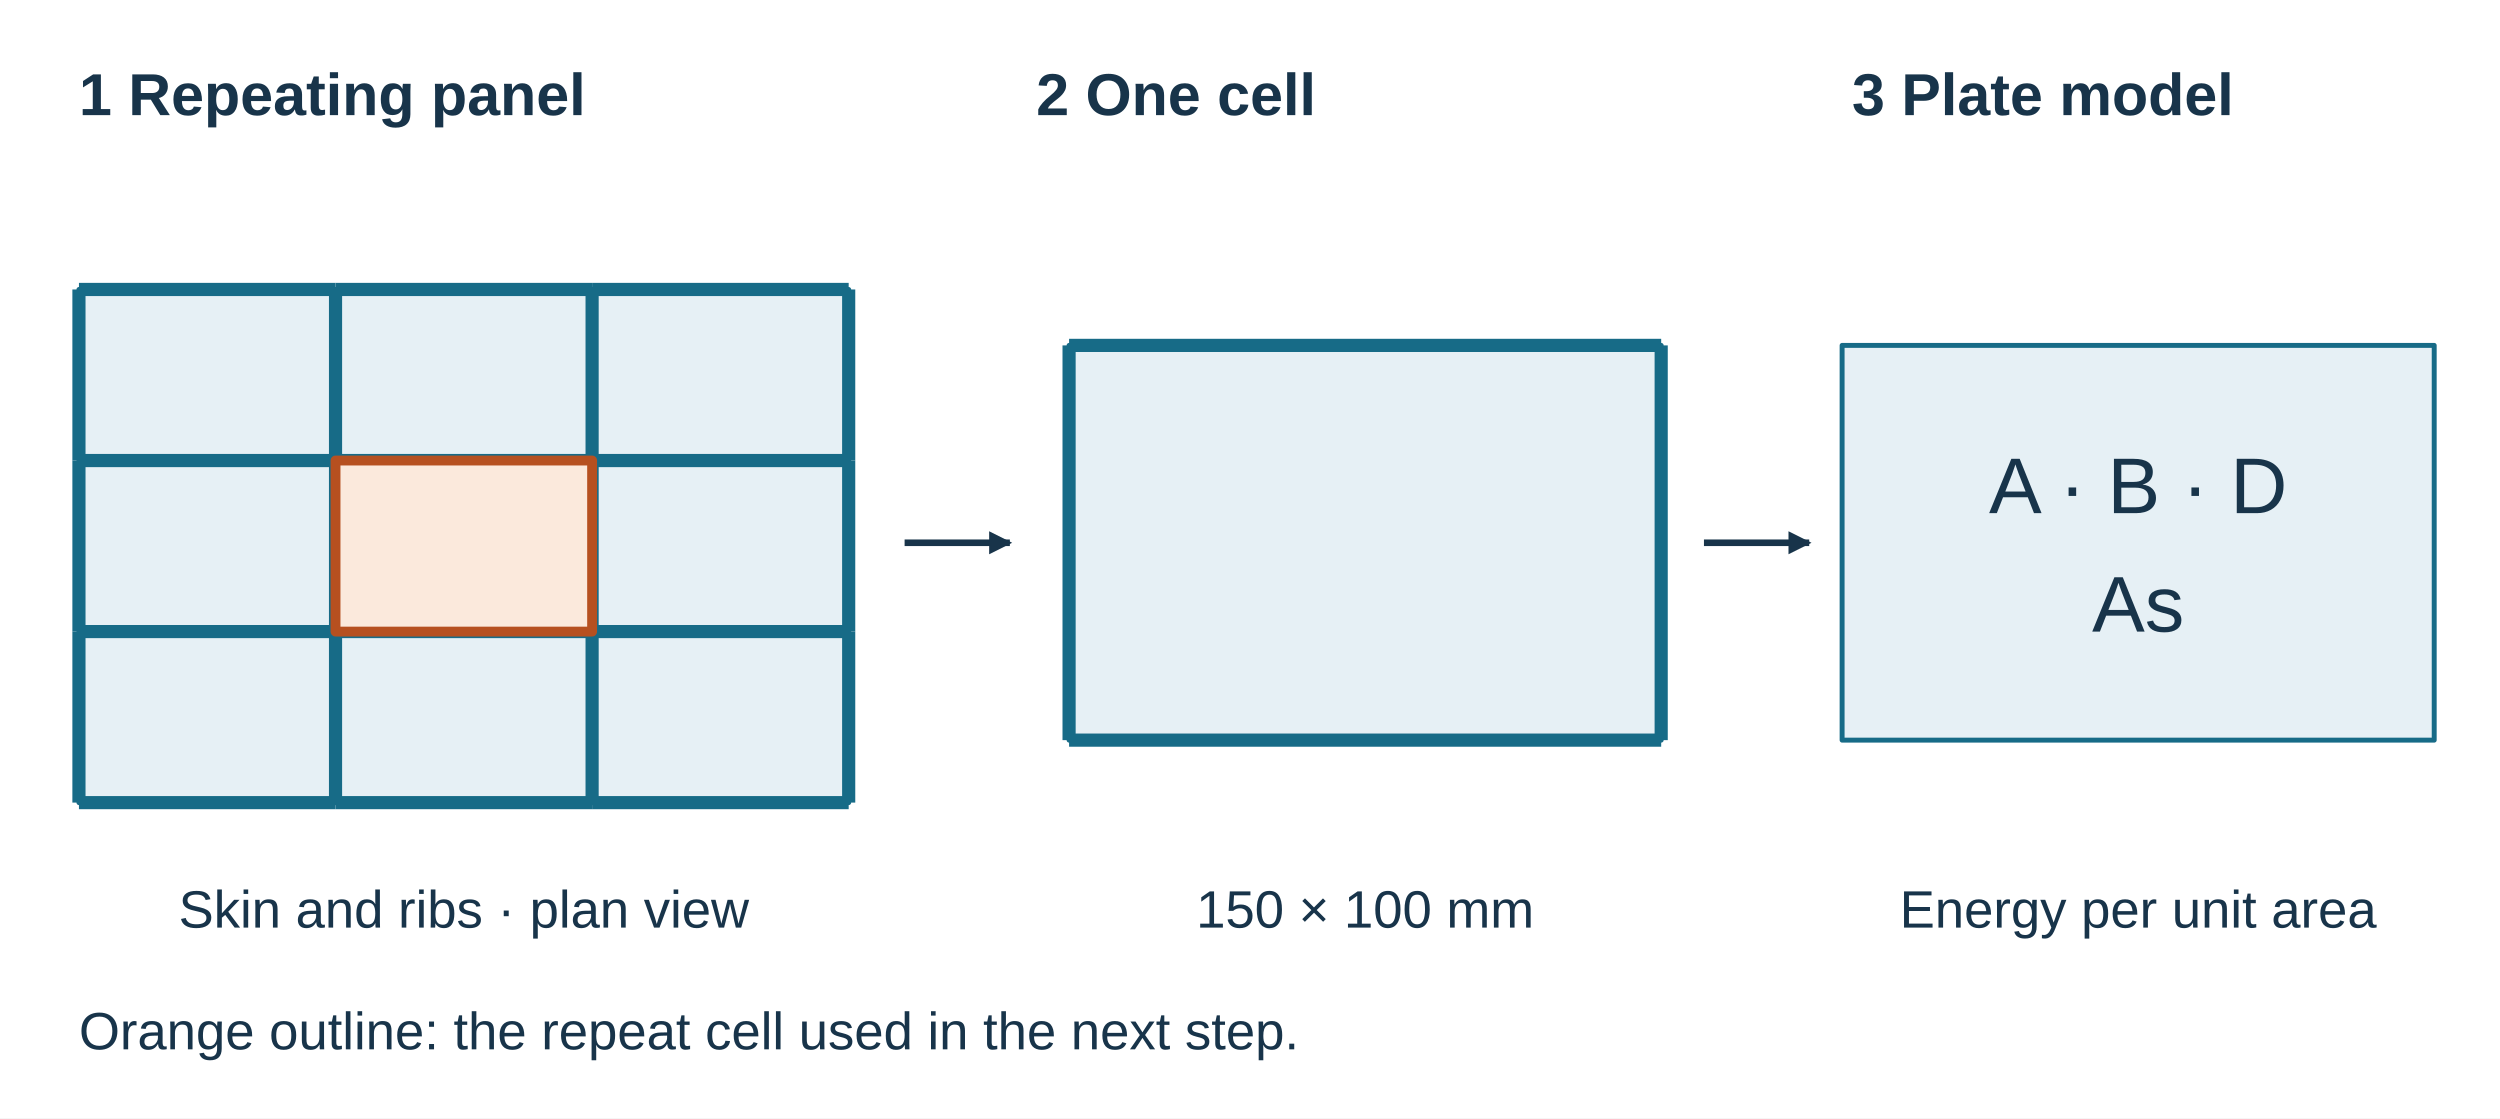
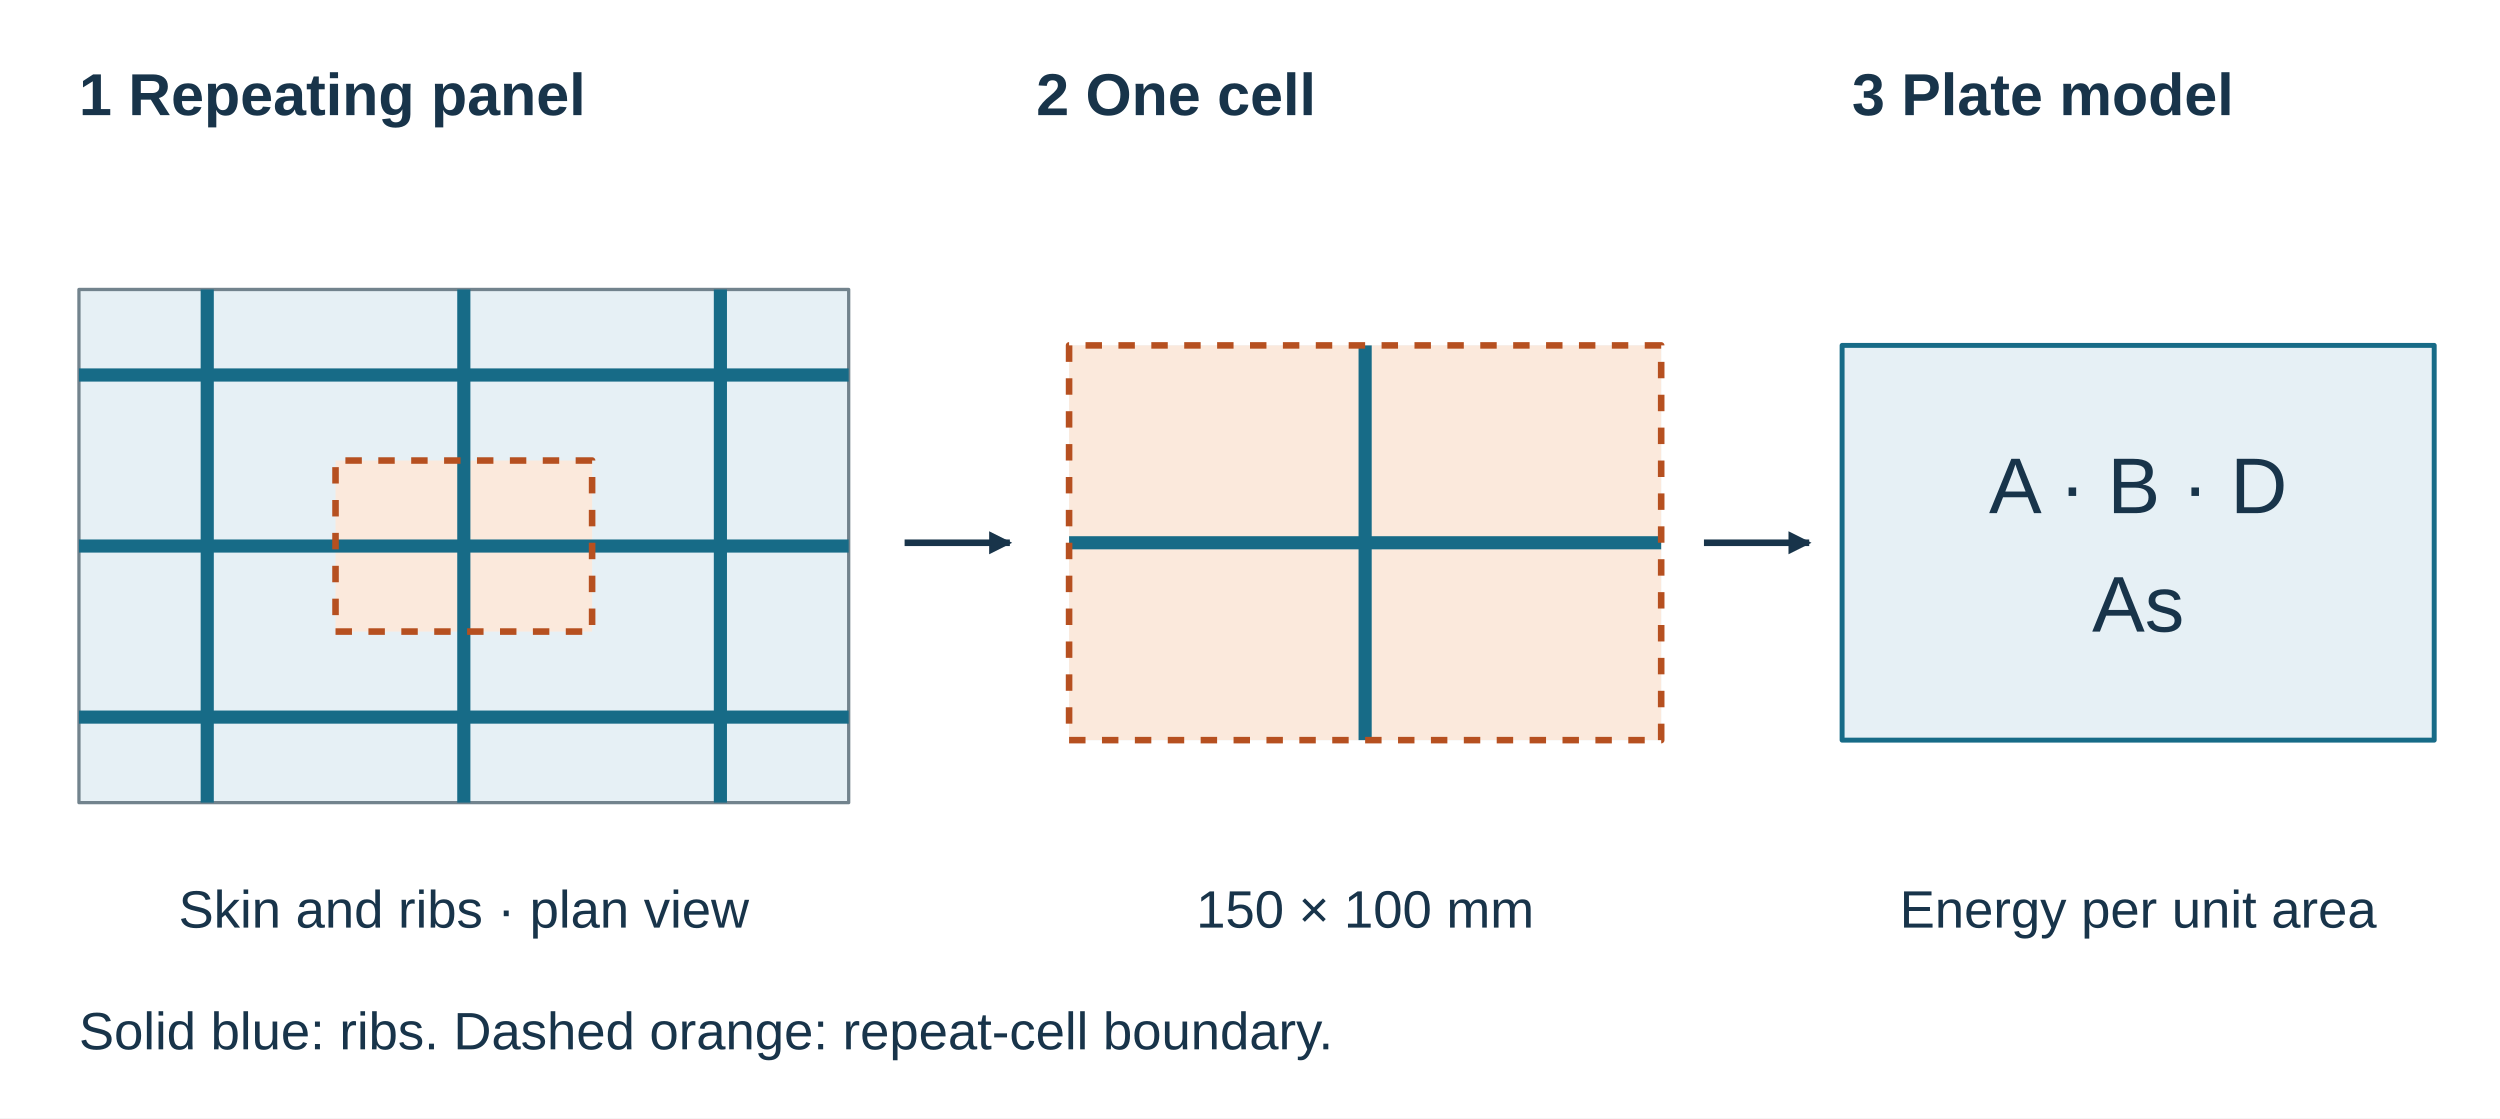
<svg xmlns="http://www.w3.org/2000/svg" viewBox="0 0 760 340" role="img" aria-labelledby="title desc">
  <defs>
    <marker id="arrow" viewBox="0 0 10 10" refX="9" refY="5" markerWidth="7" markerHeight="7" markerUnits="userSpaceOnUse" orient="auto-start-reverse">
      <path d="M0 0L10 5L0 10Z" fill="#18344a" />
    </marker>
  </defs>
  <rect width="760" height="340" fill="white" />
  <g font-family="Arial, Helvetica, sans-serif" font-size="18" fill="#18344a" stroke-linejoin="round">
    <text x="24.000" y="35.000" font-size="18" fill="#18344a" text-anchor="start" font-weight="600">1  Repeating panel</text>
    <text x="315.000" y="35.000" font-size="18" fill="#18344a" text-anchor="start" font-weight="600">2  One cell</text>
    <text x="563.000" y="35.000" font-size="18" fill="#18344a" text-anchor="start" font-weight="600">3  Plate model</text>
-     <polygon points="24.000,244.000 258.000,244.000 258.000,88.000 24.000,88.000" fill="#e6f0f5" stroke="#176b87" stroke-width="1.5" />
-     <polyline points="24.000,244.000 102.000,244.000" fill="none" stroke="#176b87" stroke-width="4" />
-     <polyline points="24.000,192.000 102.000,192.000" fill="none" stroke="#176b87" stroke-width="4" />
-     <polyline points="24.000,244.000 24.000,192.000" fill="none" stroke="#176b87" stroke-width="4" />
-     <polyline points="102.000,244.000 102.000,192.000" fill="none" stroke="#176b87" stroke-width="4" />
-     <polyline points="24.000,140.000 102.000,140.000" fill="none" stroke="#176b87" stroke-width="4" />
-     <polyline points="24.000,192.000 24.000,140.000" fill="none" stroke="#176b87" stroke-width="4" />
-     <polyline points="102.000,192.000 102.000,140.000" fill="none" stroke="#176b87" stroke-width="4" />
-     <polyline points="24.000,88.000 102.000,88.000" fill="none" stroke="#176b87" stroke-width="4" />
-     <polyline points="24.000,140.000 24.000,88.000" fill="none" stroke="#176b87" stroke-width="4" />
-     <polyline points="102.000,140.000 102.000,88.000" fill="none" stroke="#176b87" stroke-width="4" />
-     <polyline points="102.000,244.000 180.000,244.000" fill="none" stroke="#176b87" stroke-width="4" />
-     <polyline points="102.000,192.000 180.000,192.000" fill="none" stroke="#176b87" stroke-width="4" />
-     <polyline points="180.000,244.000 180.000,192.000" fill="none" stroke="#176b87" stroke-width="4" />
-     <polyline points="102.000,140.000 180.000,140.000" fill="none" stroke="#176b87" stroke-width="4" />
-     <polyline points="180.000,192.000 180.000,140.000" fill="none" stroke="#176b87" stroke-width="4" />
-     <polyline points="102.000,88.000 180.000,88.000" fill="none" stroke="#176b87" stroke-width="4" />
-     <polyline points="180.000,140.000 180.000,88.000" fill="none" stroke="#176b87" stroke-width="4" />
-     <polyline points="180.000,244.000 258.000,244.000" fill="none" stroke="#176b87" stroke-width="4" />
-     <polyline points="180.000,192.000 258.000,192.000" fill="none" stroke="#176b87" stroke-width="4" />
-     <polyline points="258.000,244.000 258.000,192.000" fill="none" stroke="#176b87" stroke-width="4" />
-     <polyline points="180.000,140.000 258.000,140.000" fill="none" stroke="#176b87" stroke-width="4" />
-     <polyline points="258.000,192.000 258.000,140.000" fill="none" stroke="#176b87" stroke-width="4" />
-     <polyline points="180.000,88.000 258.000,88.000" fill="none" stroke="#176b87" stroke-width="4" />
-     <polyline points="258.000,140.000 258.000,88.000" fill="none" stroke="#176b87" stroke-width="4" />
-     <polygon points="102.000,192.000 180.000,192.000 180.000,140.000 102.000,140.000" fill="#fbe9dc" stroke="#b65020" stroke-width="3" />
-     <polygon points="325.000,225.000 505.000,225.000 505.000,105.000 325.000,105.000" fill="#e6f0f5" stroke="#176b87" stroke-width="1.5" />
-     <polyline points="325.000,225.000 505.000,225.000" fill="none" stroke="#176b87" stroke-width="4" />
-     <polyline points="325.000,105.000 505.000,105.000" fill="none" stroke="#176b87" stroke-width="4" />
-     <polyline points="325.000,225.000 325.000,105.000" fill="none" stroke="#176b87" stroke-width="4" />
-     <polyline points="505.000,225.000 505.000,105.000" fill="none" stroke="#176b87" stroke-width="4" />
+     <polygon points="24.000,244.000 258.000,244.000 258.000,88.000 24.000,88.000" fill="#e6f0f5" stroke="#72838d" stroke-width="1" />
+     <polygon points="102.000,192.000 180.000,192.000 180.000,140.000 102.000,140.000" fill="#fbe9dc" stroke="none" stroke-width="1.5" />
+     <polyline points="63.000,244.000 63.000,88.000" fill="none" stroke="#176b87" stroke-width="4" />
+     <polyline points="24.000,218.000 258.000,218.000" fill="none" stroke="#176b87" stroke-width="4" />
+     <polyline points="141.000,244.000 141.000,88.000" fill="none" stroke="#176b87" stroke-width="4" />
+     <polyline points="24.000,166.000 258.000,166.000" fill="none" stroke="#176b87" stroke-width="4" />
+     <polyline points="219.000,244.000 219.000,88.000" fill="none" stroke="#176b87" stroke-width="4" />
+     <polyline points="24.000,114.000 258.000,114.000" fill="none" stroke="#176b87" stroke-width="4" />
+     <polyline points="102.000,192.000 180.000,192.000 180.000,140.000 102.000,140.000 102.000,192.000" fill="none" stroke="#b65020" stroke-width="2" stroke-dasharray="5 5" />
+     <polygon points="325.000,225.000 505.000,225.000 505.000,105.000 325.000,105.000" fill="#e6f0f5" stroke="none" stroke-width="1" />
+     <polygon points="325.000,225.000 505.000,225.000 505.000,105.000 325.000,105.000" fill="#fbe9dc" stroke="none" stroke-width="1.5" />
+     <polyline points="415.000,225.000 415.000,105.000" fill="none" stroke="#176b87" stroke-width="4" />
+     <polyline points="325.000,165.000 505.000,165.000" fill="none" stroke="#176b87" stroke-width="4" />
+     <polyline points="325.000,225.000 505.000,225.000 505.000,105.000 325.000,105.000 325.000,225.000" fill="none" stroke="#b65020" stroke-width="2" stroke-dasharray="5 5" />
    <polyline points="275.000,165.000 307.000,165.000" fill="none" stroke="#18344a" stroke-width="2" marker-end="url(#arrow)" />
    <polyline points="518.000,165.000 550.000,165.000" fill="none" stroke="#18344a" stroke-width="2" marker-end="url(#arrow)" />
    <polygon points="560.000,105.000 740.000,105.000 740.000,225.000 560.000,225.000" fill="#e6f0f5" stroke="#176b87" stroke-width="1.5" />
    <text x="650.000" y="156.000" font-size="24" fill="#18344a" text-anchor="middle" font-weight="400">A · B · D</text>
    <text x="650.000" y="192.000" font-size="24" fill="#18344a" text-anchor="middle" font-weight="400">As</text>
    <text x="141.000" y="282.000" font-size="16" fill="#18344a" text-anchor="middle" font-weight="400">Skin and ribs · plan view</text>
    <text x="415.000" y="282.000" font-size="16" fill="#18344a" text-anchor="middle" font-weight="400">150 × 100 mm</text>
    <text x="650.000" y="282.000" font-size="16" fill="#18344a" text-anchor="middle" font-weight="400">Energy per unit area</text>
-     <text x="24.000" y="319.000" font-size="16" fill="#18344a" text-anchor="start" font-weight="400">Orange outline: the repeat cell used in the next step.</text>
+     <text x="24.000" y="319.000" font-size="16" fill="#18344a" text-anchor="start" font-weight="400">Solid blue: ribs. Dashed orange: repeat-cell boundary.</text>
  </g>
</svg>
